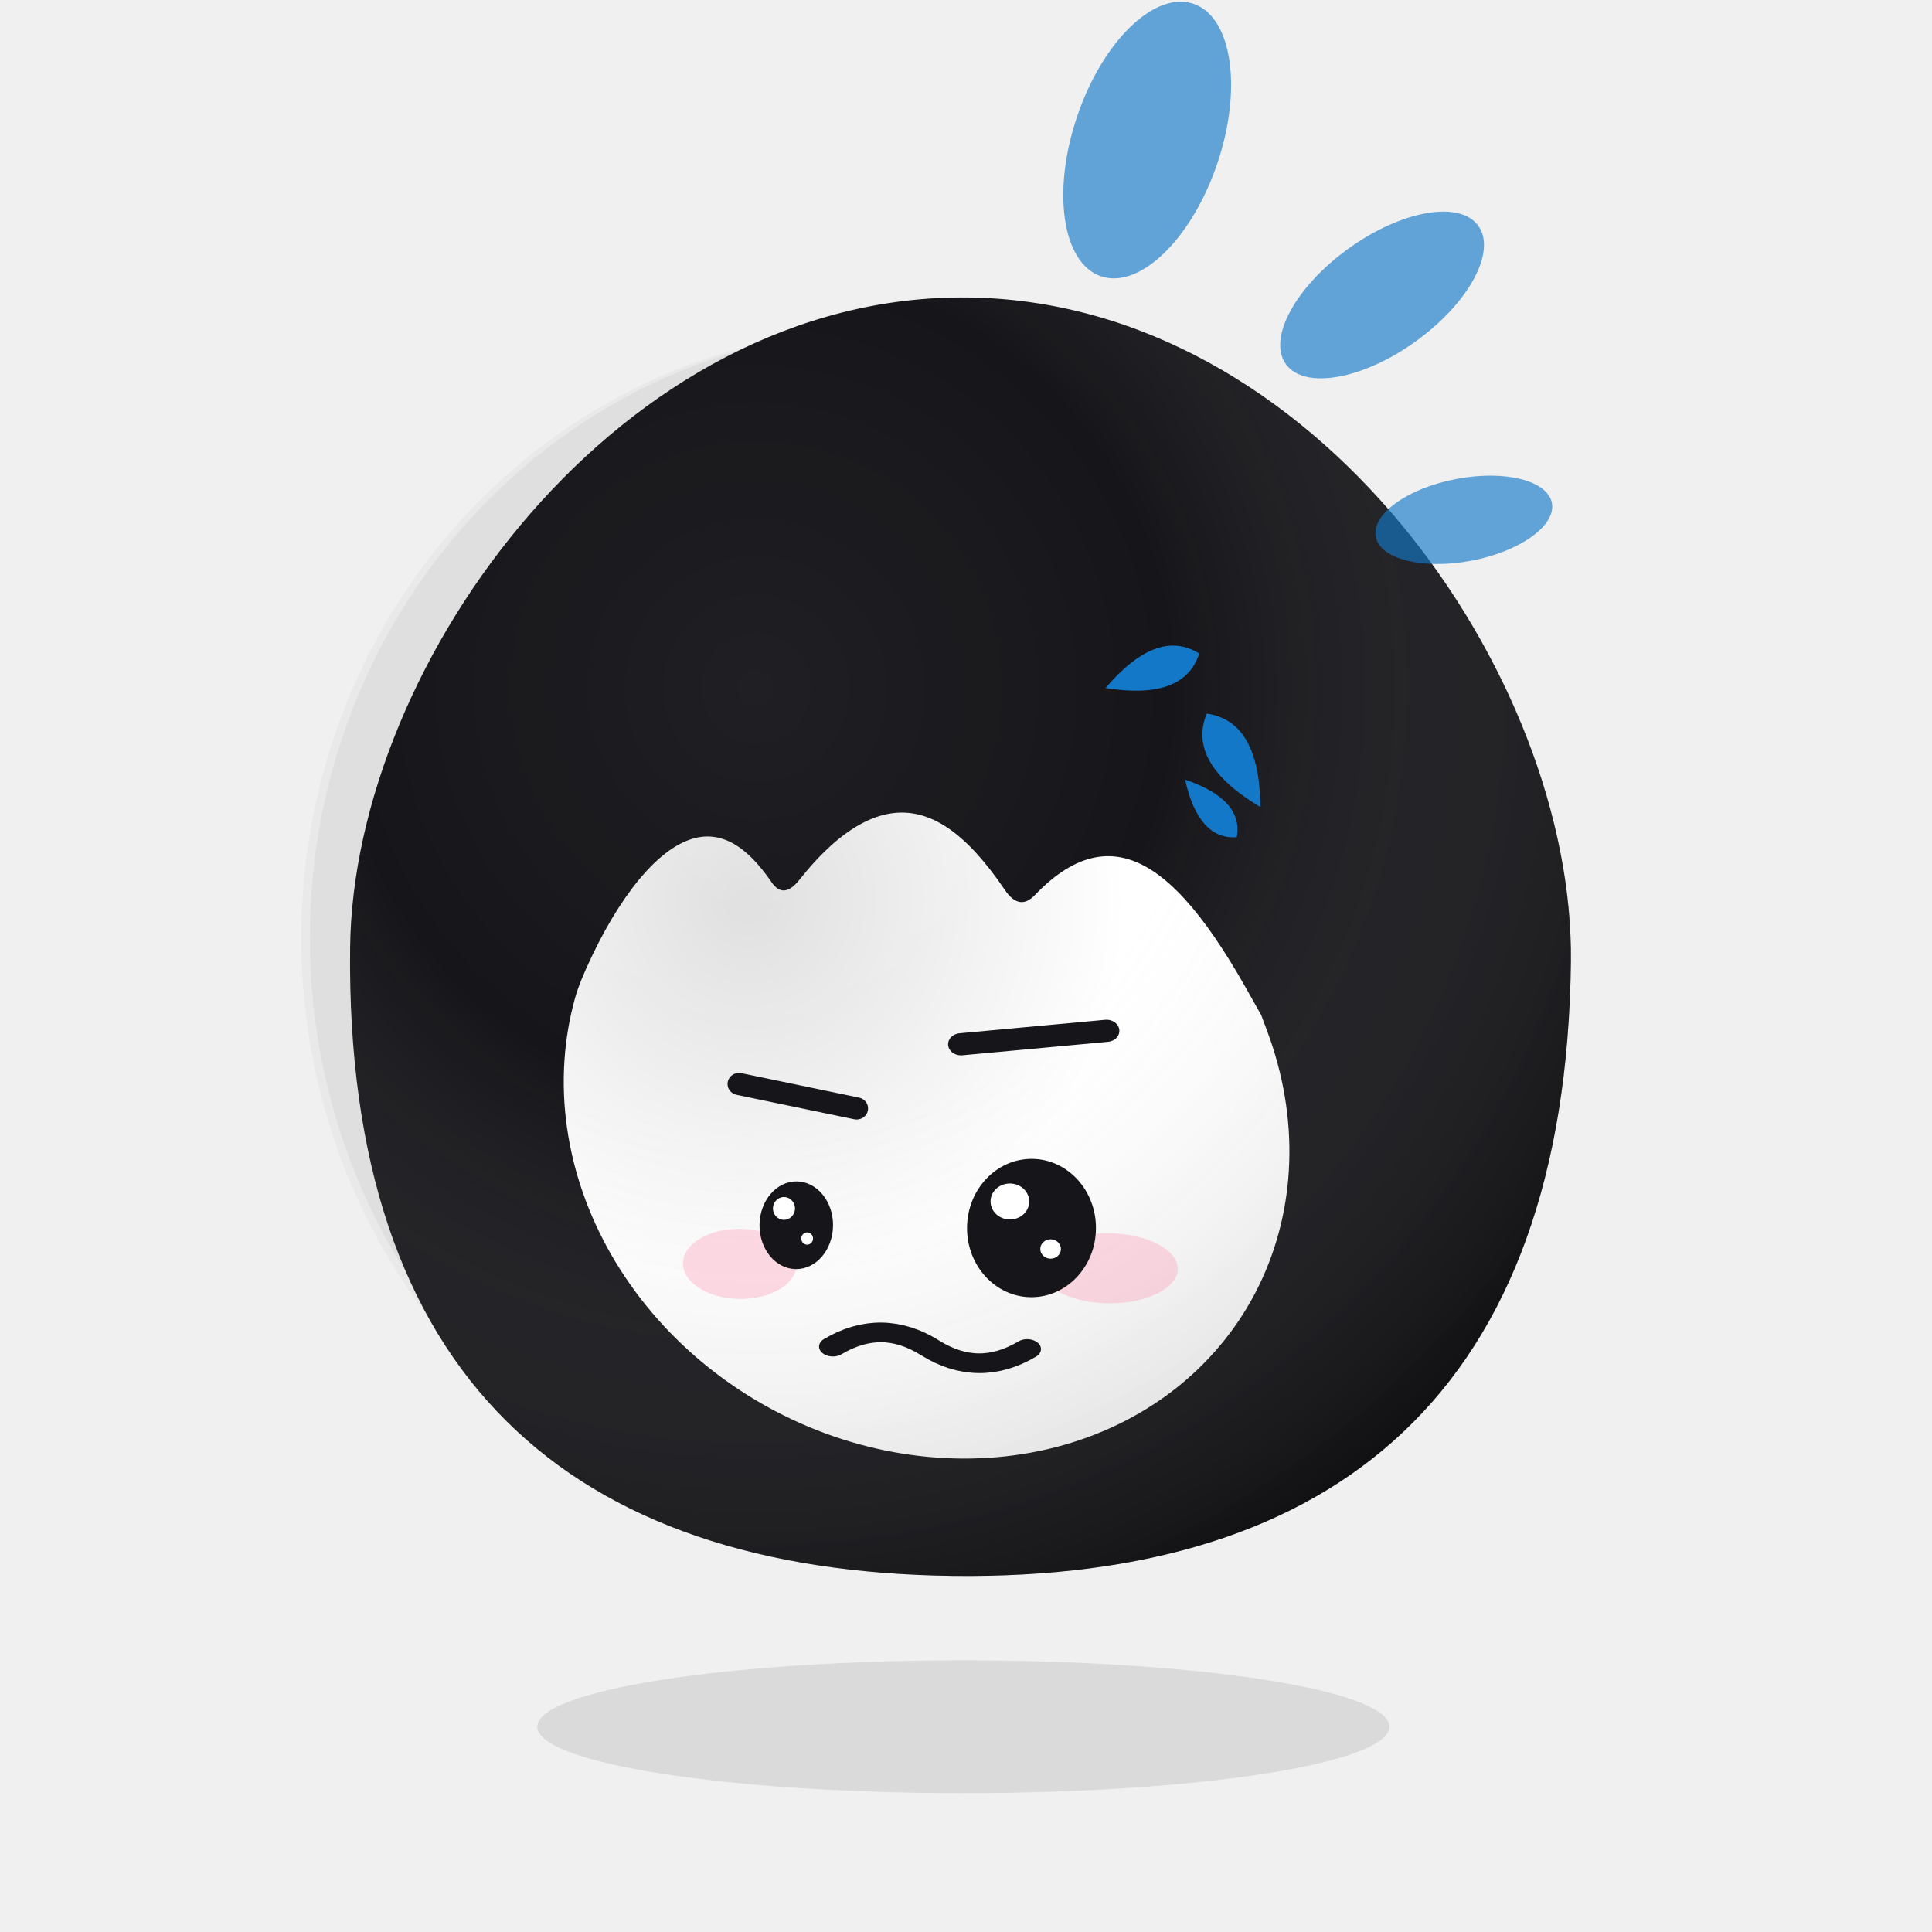
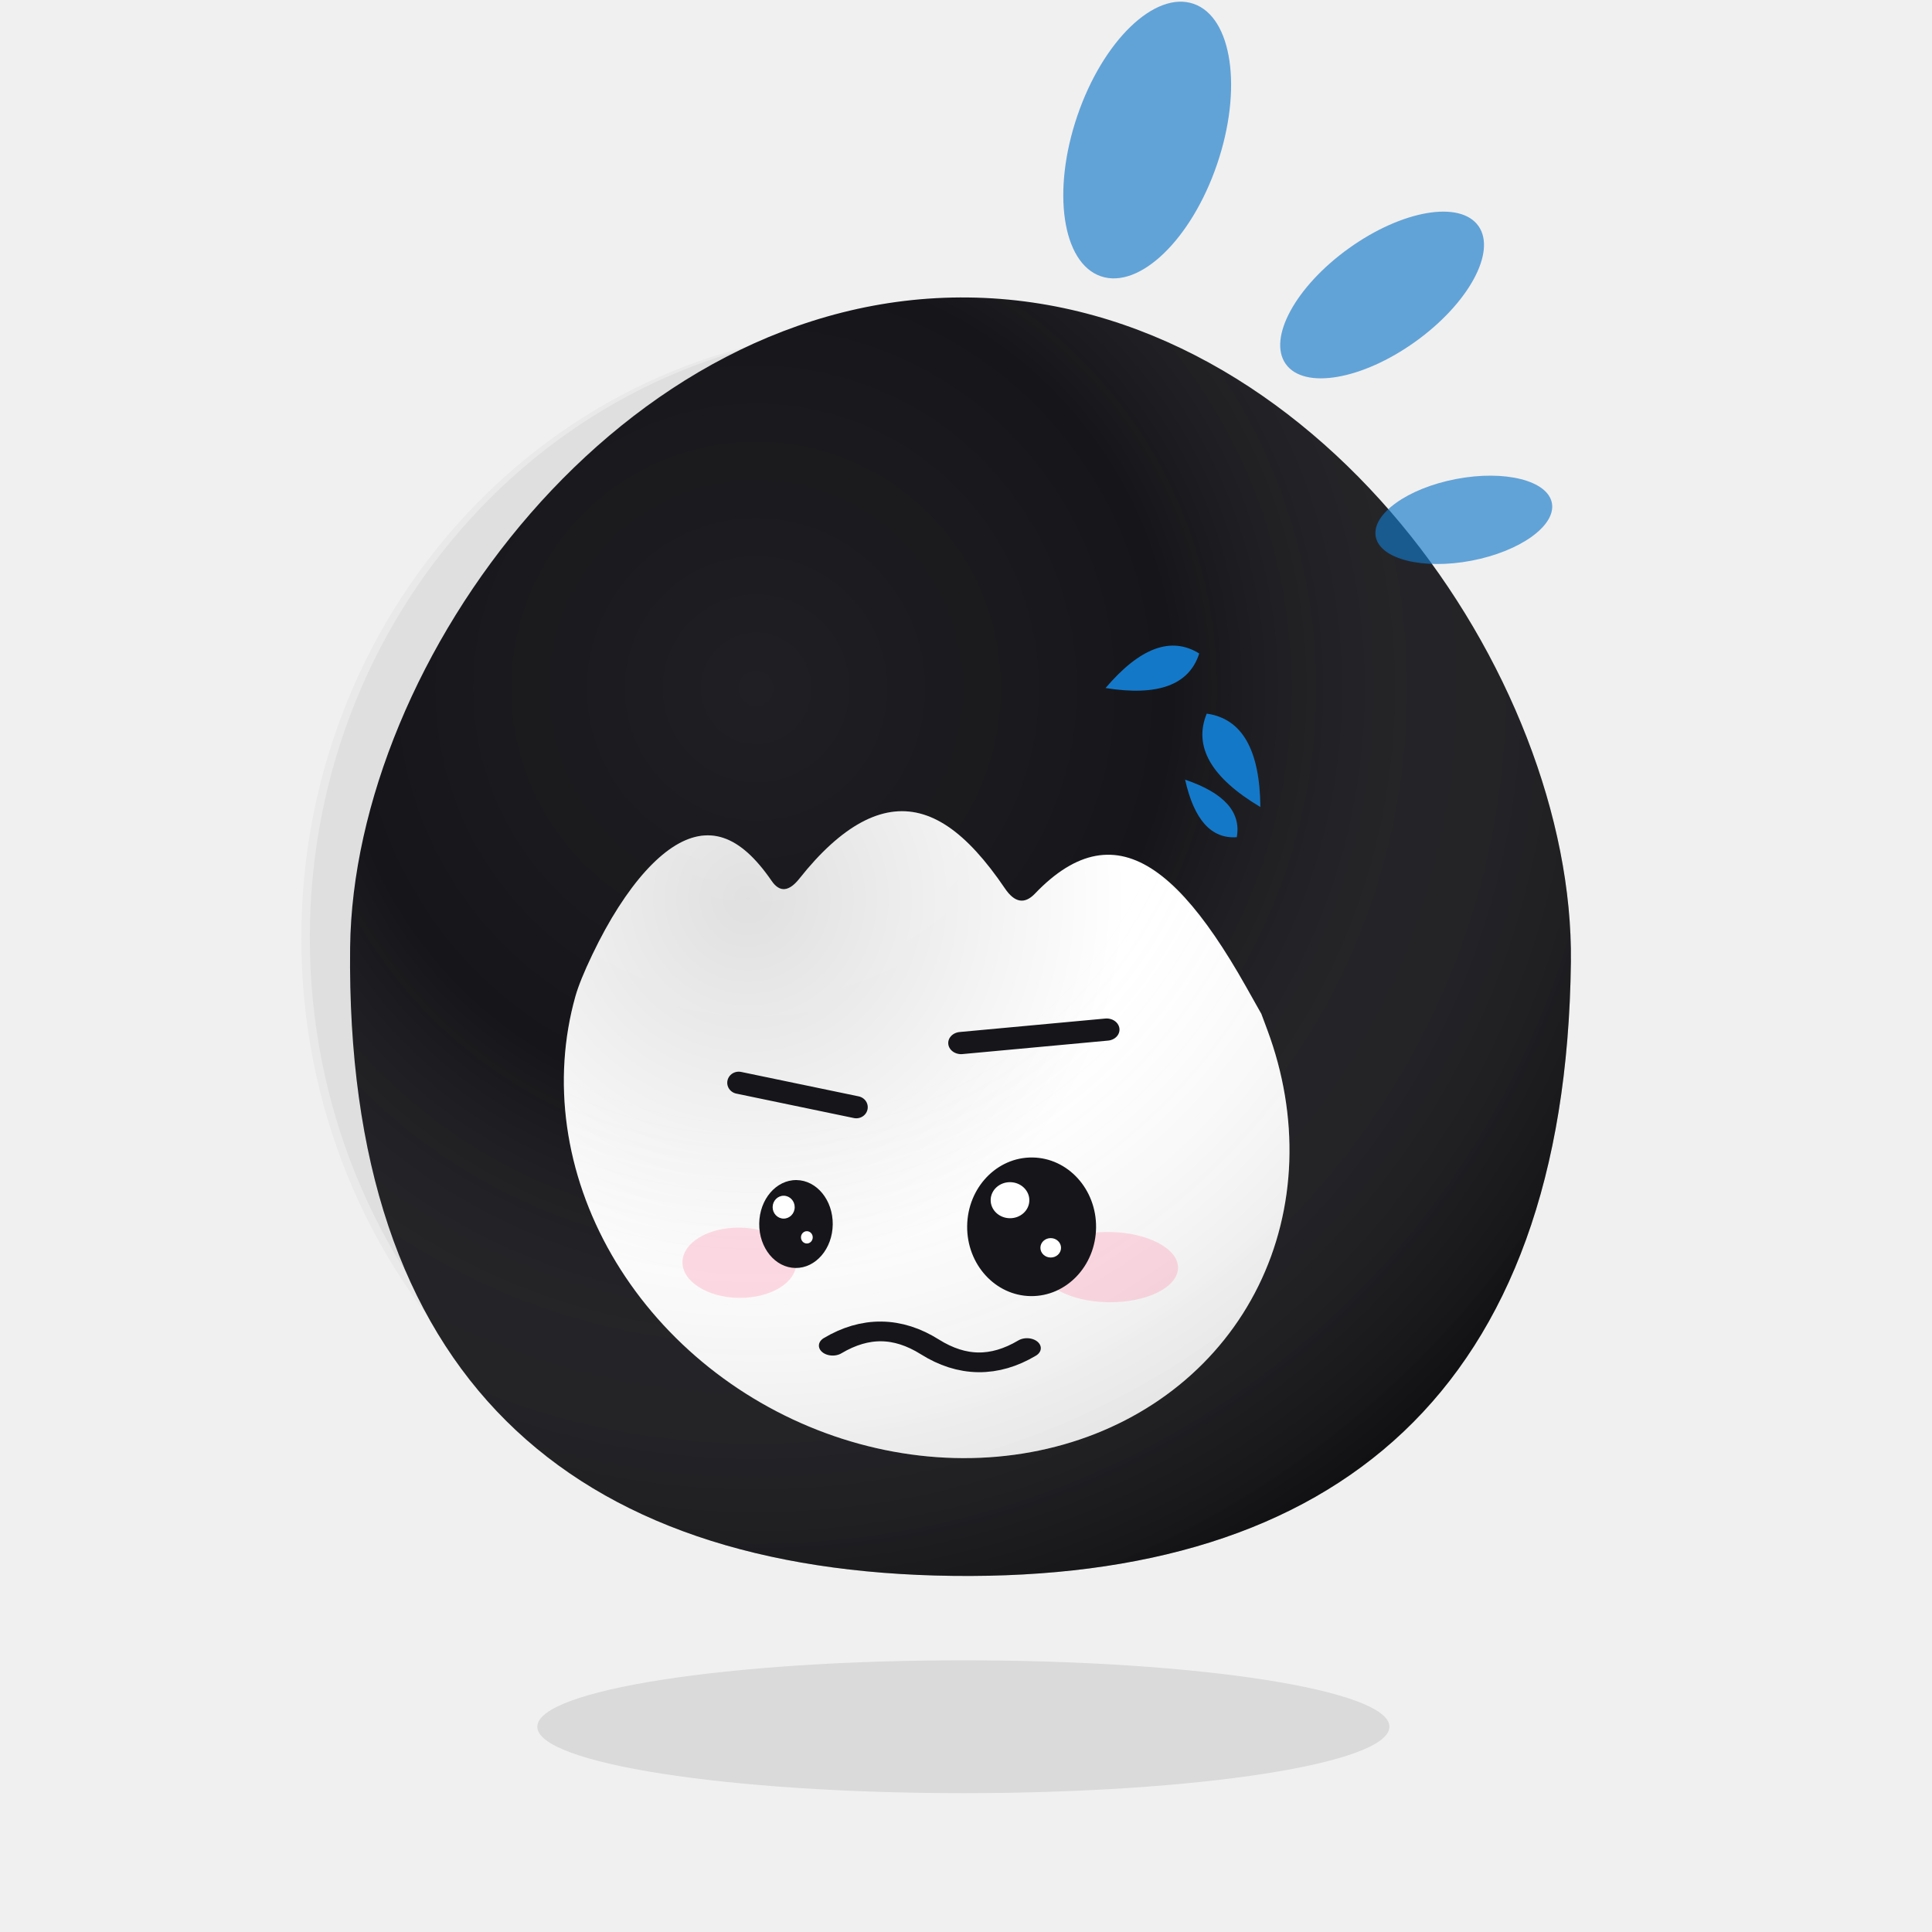
<svg xmlns="http://www.w3.org/2000/svg" width="320" height="320" viewBox="0 0 320 320">
  <defs>
    <radialGradient id="bg0" gradientUnits="userSpaceOnUse" cx="-34" cy="-40" r="162" fx="-34" fy="-40">
      <stop offset="0" stop-color="rgba(255,255,255,0.043)" />
      <stop offset="0.42" stop-color="rgba(255,255,255,0)" />
      <stop offset="1" stop-color="rgba(0,0,0,0.272)" />
    </radialGradient>
    <clipPath id="bc1">
      <path d="M0 -102.44C55.94 -102.44 98.5 -43.025 98.5 2.868C98.5 71.708 61.733 102.44 0 102.44C-61.733 102.44 -98.5 71.708 -98.5 2.868C-98.5 -43.025 -55.94 -102.44 0 -102.44ZM2.919 -96.979C54.944 -96.979 94.524 -40.535 94.524 3.063C94.524 68.461 60.331 97.657 2.919 97.657C-54.493 97.657 -88.686 68.461 -88.686 3.063C-88.686 -40.535 -49.105 -96.979 2.919 -96.979Z" transform="matrix(1.011 0.012 -0.012 1.018 159.126 155.144)" />
    </clipPath>
    <clipPath id="bc2">
-       <path d="M49.381 12.192Q49.381 12.192 50.394 14.795Q51.407 17.399 52.159 20.055Q52.911 22.712 53.396 25.398Q53.88 28.083 54.093 30.772Q54.305 33.46 54.243 36.127Q54.181 38.794 53.845 41.415Q53.509 44.035 52.903 46.585Q52.297 49.134 51.426 51.589Q50.555 54.044 49.428 56.383Q48.3 58.721 46.927 60.921Q45.554 63.121 43.947 65.162Q42.341 67.204 40.517 69.07Q38.693 70.935 36.667 72.607Q34.642 74.28 32.434 75.745Q30.226 77.209 27.857 78.454Q25.487 79.698 22.977 80.711Q20.467 81.724 17.839 82.496Q15.211 83.269 12.49 83.796Q9.769 84.322 6.979 84.597Q4.189 84.873 1.355 84.894Q-1.478 84.916 -4.33 84.685Q-7.181 84.453 -10.025 83.97Q-12.868 83.487 -15.678 82.757Q-18.488 82.027 -21.238 81.056Q-23.988 80.084 -26.653 78.881Q-29.319 77.677 -31.875 76.251Q-34.431 74.825 -36.854 73.19Q-39.278 71.554 -41.545 69.723Q-43.813 67.893 -45.904 65.883Q-47.995 63.873 -49.889 61.702Q-51.784 59.531 -53.464 57.219Q-55.144 54.906 -56.593 52.473Q-58.043 50.04 -59.248 47.508Q-60.454 44.977 -61.403 42.37Q-62.352 39.763 -63.037 37.105Q-63.721 34.447 -64.134 31.762Q-64.547 29.078 -64.684 26.392Q-64.821 23.706 -64.681 21.044Q-64.542 18.381 -64.127 15.767Q-63.712 13.154 -63.025 10.613Q-62.339 8.072 -60.317 3.76Q-58.296 -0.553 -56.132 -3.981Q-53.968 -7.409 -51.776 -9.87Q-49.583 -12.33 -47.43 -13.78Q-45.276 -15.23 -43.191 -15.644Q-41.106 -16.058 -39.086 -15.414Q-37.065 -14.77 -35.079 -13.044Q-33.094 -11.318 -31.09 -8.489Q-29.087 -5.66 -26.542 -8.929Q-23.996 -12.198 -21.485 -14.51Q-18.975 -16.821 -16.526 -18.171Q-14.076 -19.521 -11.69 -19.912Q-9.303 -20.303 -6.962 -19.738Q-4.621 -19.172 -2.296 -17.646Q0.029 -16.121 2.377 -13.63Q4.726 -11.139 7.139 -7.687Q9.552 -4.235 12.055 -6.898Q14.558 -9.561 17.023 -11.123Q19.487 -12.684 21.92 -13.164Q24.354 -13.644 26.777 -13.064Q29.201 -12.484 31.642 -10.864Q34.083 -9.245 36.568 -6.612Q39.053 -3.979 41.602 -0.377Q44.15 3.225 46.766 7.708Q49.381 12.192 49.381 12.192Z" transform="matrix(1.011 0.012 -0.012 1.018 159.126 155.144)" />
+       <path d="M49.395 11.98Q49.395 11.98 50.408 14.586Q51.421 17.192 52.173 19.852Q52.925 22.512 53.41 25.201Q53.894 27.89 54.107 30.583Q54.319 33.275 54.257 35.946Q54.195 38.617 53.859 41.241Q53.523 43.866 52.917 46.42Q52.311 48.973 51.44 51.433Q50.569 53.892 49.441 56.234Q48.314 58.577 46.941 60.781Q45.568 62.985 43.961 65.031Q42.355 67.077 40.531 68.947Q38.706 70.816 36.681 72.493Q34.656 74.169 32.448 75.638Q30.24 77.106 27.871 78.354Q25.501 79.602 22.991 80.618Q20.481 81.634 17.853 82.41Q15.225 83.186 12.504 83.715Q9.783 84.244 6.993 84.522Q4.203 84.8 1.369 84.824Q-1.464 84.848 -4.316 84.618Q-7.167 84.388 -10.011 83.906Q-12.855 83.425 -15.664 82.695Q-18.474 81.966 -21.224 80.995Q-23.974 80.024 -26.64 78.821Q-29.305 77.617 -31.861 76.191Q-34.417 74.765 -36.84 73.129Q-39.264 71.492 -41.531 69.661Q-43.799 67.829 -45.89 65.817Q-47.981 63.806 -49.875 61.633Q-51.77 59.461 -53.45 57.146Q-55.13 54.831 -56.58 52.395Q-58.029 49.96 -59.234 47.425Q-60.44 44.891 -61.389 42.281Q-62.339 39.671 -63.023 37.009Q-63.707 34.348 -64.12 31.66Q-64.533 28.972 -64.67 26.282Q-64.807 23.592 -64.667 20.926Q-64.528 18.26 -64.113 15.642Q-63.698 13.024 -63.011 10.479Q-62.325 7.934 -60.303 3.614Q-58.282 -0.707 -56.118 -4.141Q-53.955 -7.574 -51.762 -10.04Q-49.569 -12.505 -47.416 -13.959Q-45.262 -15.414 -43.177 -15.832Q-41.092 -16.25 -39.072 -15.61Q-37.052 -14.97 -35.066 -13.248Q-33.08 -11.526 -31.077 -8.701Q-29.073 -5.875 -26.528 -9.147Q-23.982 -12.418 -21.471 -14.731Q-18.961 -17.045 -16.512 -18.396Q-14.062 -19.747 -11.676 -20.14Q-9.289 -20.532 -6.948 -19.968Q-4.608 -19.405 -2.282 -17.881Q0.043 -16.357 2.391 -13.867Q4.739 -11.378 7.152 -7.927Q9.565 -4.476 12.069 -7.138Q14.572 -9.801 17.036 -11.361Q19.501 -12.922 21.934 -13.401Q24.368 -13.879 26.791 -13.298Q29.215 -12.717 31.656 -11.096Q34.097 -9.476 36.582 -6.841Q39.067 -4.206 41.615 -0.602Q44.164 3.003 46.779 7.491Q49.395 11.98 49.395 11.98Z" transform="matrix(1.011 0.012 -0.012 1.018 159.126 155.144)" />
    </clipPath>
-     <radialGradient id="bg1" gradientUnits="userSpaceOnUse" cx="-34.994" cy="-5.595" r="103.362" fx="-34.994" fy="-5.595">
+     <radialGradient id="bg1" gradientUnits="userSpaceOnUse" cx="-34.98" cy="-5.791" r="103.507" fx="-34.98" fy="-5.791">
      <stop offset="0" stop-color="rgba(0,0,0,0.128)" />
      <stop offset="0.6" stop-color="rgba(0,0,0,0)" />
    </radialGradient>
    <radialGradient id="bg2" gradientUnits="userSpaceOnUse" cx="-34" cy="-40" r="162" fx="-34" fy="-40">
      <stop offset="0" stop-color="rgba(255,255,255,0.1)" />
      <stop offset="0.42" stop-color="rgba(255,255,255,0)" />
      <stop offset="1" stop-color="rgba(0,0,0,0.2)" />
    </radialGradient>
  </defs>
  <path d="M70.128 126C70.128 132.075 38.535 137 -0.437 137C-39.409 137 -71.002 132.075 -71.002 126C-71.002 119.925 -39.409 115 -0.437 115C38.535 115 70.128 119.925 70.128 126" fill="rgba(22,22,26,0.13)" fill-opacity="0.8" transform="matrix(1 0 0 1 160 160)" />
  <path d="M97 0C97 55.714 53.572 100.88 0 100.88C-53.572 100.88 -97 55.714 -97 0C-97 -55.714 -53.572 -100.88 0 -100.88C53.572 -100.88 97 -55.714 97 0" fill="#16161A" fill-opacity="0.028" transform="matrix(1 0 0 1 146.907 155.393)" />
  <path d="M97 0C97 55.714 53.572 100.88 0 100.88C-53.572 100.88 -97 55.714 -97 0C-97 -55.714 -53.572 -100.88 0 -100.88C53.572 -100.88 97 -55.714 97 0" fill="#16161A" fill-opacity="0.043" transform="matrix(1 0 0 1 148.316 155.334)" />
  <path d="M97 0C97 55.714 53.572 100.88 0 100.88C-53.572 100.88 -97 55.714 -97 0C-97 -55.714 -53.572 -100.88 0 -100.88C53.572 -100.88 97 -55.714 97 0" fill="#16161A" fill-opacity="0.142" transform="matrix(1 0 0 1 159.126 155.144)" />
  <path d="M2.919 -98.461C55.736 -98.461 95.919 -41.157 95.919 3.105C95.919 69.499 61.206 99.139 2.919 99.139C-55.367 99.139 -90.081 69.499 -90.081 3.105C-90.081 -41.157 -49.897 -98.461 2.919 -98.461Z" fill="#16161A" transform="matrix(1.011 0.012 -0.012 1.018 159.126 155.144)" />
  <path d="M0 -104C56.792 -104 100 -43.68 100 2.912C100 72.8 62.674 104 0 104C-62.674 104 -100 72.8 -100 2.912C-100 -43.68 -56.792 -104 0 -104Z" fill="#16161A" transform="matrix(1.011 0.012 -0.012 1.018 159.126 155.144)" />
  <path d="M0 -104C56.792 -104 100 -43.68 100 2.912C100 72.8 62.674 104 0 104C-62.674 104 -100 72.8 -100 2.912C-100 -43.68 -56.792 -104 0 -104ZM2.919 -98.461C55.736 -98.461 95.919 -41.157 95.919 3.105C95.919 69.499 61.206 99.139 2.919 99.139C-55.367 99.139 -90.081 69.499 -90.081 3.105C-90.081 -41.157 -49.897 -98.461 2.919 -98.461Z" fill="url(#bg0)" transform="matrix(1.011 0.012 -0.012 1.018 159.126 155.144)" />
  <g clip-path="url(#bc1)">
-     <path d="M49.381 12.192Q49.381 12.192 50.394 14.795Q51.407 17.399 52.159 20.055Q52.911 22.712 53.396 25.398Q53.88 28.083 54.093 30.772Q54.305 33.46 54.243 36.127Q54.181 38.794 53.845 41.415Q53.509 44.035 52.903 46.585Q52.297 49.134 51.426 51.589Q50.555 54.044 49.428 56.383Q48.3 58.721 46.927 60.921Q45.554 63.121 43.947 65.162Q42.341 67.204 40.517 69.07Q38.693 70.935 36.667 72.607Q34.642 74.28 32.434 75.745Q30.226 77.209 27.857 78.454Q25.487 79.698 22.977 80.711Q20.467 81.724 17.839 82.496Q15.211 83.269 12.49 83.796Q9.769 84.322 6.979 84.597Q4.189 84.873 1.355 84.894Q-1.478 84.916 -4.33 84.685Q-7.181 84.453 -10.025 83.97Q-12.868 83.487 -15.678 82.757Q-18.488 82.027 -21.238 81.056Q-23.988 80.084 -26.653 78.881Q-29.319 77.677 -31.875 76.251Q-34.431 74.825 -36.854 73.19Q-39.278 71.554 -41.545 69.723Q-43.813 67.893 -45.904 65.883Q-47.995 63.873 -49.889 61.702Q-51.784 59.531 -53.464 57.219Q-55.144 54.906 -56.593 52.473Q-58.043 50.04 -59.248 47.508Q-60.454 44.977 -61.403 42.37Q-62.352 39.763 -63.037 37.105Q-63.721 34.447 -64.134 31.762Q-64.547 29.078 -64.684 26.392Q-64.821 23.706 -64.681 21.044Q-64.542 18.381 -64.127 15.767Q-63.712 13.154 -63.025 10.613Q-62.339 8.072 -60.317 3.76Q-58.296 -0.553 -56.132 -3.981Q-53.968 -7.409 -51.776 -9.87Q-49.583 -12.33 -47.43 -13.78Q-45.276 -15.23 -43.191 -15.644Q-41.106 -16.058 -39.086 -15.414Q-37.065 -14.77 -35.079 -13.044Q-33.094 -11.318 -31.09 -8.489Q-29.087 -5.66 -26.542 -8.929Q-23.996 -12.198 -21.485 -14.51Q-18.975 -16.821 -16.526 -18.171Q-14.076 -19.521 -11.69 -19.912Q-9.303 -20.303 -6.962 -19.738Q-4.621 -19.172 -2.296 -17.646Q0.029 -16.121 2.377 -13.63Q4.726 -11.139 7.139 -7.687Q9.552 -4.235 12.055 -6.898Q14.558 -9.561 17.023 -11.123Q19.487 -12.684 21.92 -13.164Q24.354 -13.644 26.777 -13.064Q29.201 -12.484 31.642 -10.864Q34.083 -9.245 36.568 -6.612Q39.053 -3.979 41.602 -0.377Q44.15 3.225 46.766 7.708Q49.381 12.192 49.381 12.192Z" fill="#FFFFFF" transform="matrix(1.011 0.012 -0.012 1.018 159.126 155.144)" />
+     <path d="M49.395 11.98Q49.395 11.98 50.408 14.586Q51.421 17.192 52.173 19.852Q52.925 22.512 53.41 25.201Q53.894 27.89 54.107 30.583Q54.319 33.275 54.257 35.946Q54.195 38.617 53.859 41.241Q53.523 43.866 52.917 46.42Q52.311 48.973 51.44 51.433Q50.569 53.892 49.441 56.234Q48.314 58.577 46.941 60.781Q45.568 62.985 43.961 65.031Q42.355 67.077 40.531 68.947Q38.706 70.816 36.681 72.493Q34.656 74.169 32.448 75.638Q30.24 77.106 27.871 78.354Q25.501 79.602 22.991 80.618Q20.481 81.634 17.853 82.41Q15.225 83.186 12.504 83.715Q9.783 84.244 6.993 84.522Q4.203 84.8 1.369 84.824Q-1.464 84.848 -4.316 84.618Q-7.167 84.388 -10.011 83.906Q-12.855 83.425 -15.664 82.695Q-18.474 81.966 -21.224 80.995Q-23.974 80.024 -26.64 78.821Q-29.305 77.617 -31.861 76.191Q-34.417 74.765 -36.84 73.129Q-39.264 71.492 -41.531 69.661Q-43.799 67.829 -45.89 65.817Q-47.981 63.806 -49.875 61.633Q-51.77 59.461 -53.45 57.146Q-55.13 54.831 -56.58 52.395Q-58.029 49.96 -59.234 47.425Q-60.44 44.891 -61.389 42.281Q-62.339 39.671 -63.023 37.009Q-63.707 34.348 -64.12 31.66Q-64.533 28.972 -64.67 26.282Q-64.807 23.592 -64.667 20.926Q-64.528 18.26 -64.113 15.642Q-63.698 13.024 -63.011 10.479Q-62.325 7.934 -60.303 3.614Q-58.282 -0.707 -56.118 -4.141Q-53.955 -7.574 -51.762 -10.04Q-49.569 -12.505 -47.416 -13.959Q-45.262 -15.414 -43.177 -15.832Q-41.092 -16.25 -39.072 -15.61Q-37.052 -14.97 -35.066 -13.248Q-33.08 -11.526 -31.077 -8.701Q-29.073 -5.875 -26.528 -9.147Q-23.982 -12.418 -21.471 -14.731Q-18.961 -17.045 -16.512 -18.396Q-14.062 -19.747 -11.676 -20.14Q-9.289 -20.532 -6.948 -19.968Q-4.608 -19.405 -2.282 -17.881Q0.043 -16.357 2.391 -13.867Q4.739 -11.378 7.152 -7.927Q9.565 -4.476 12.069 -7.138Q14.572 -9.801 17.036 -11.361Q19.501 -12.922 21.934 -13.401Q24.368 -13.879 26.791 -13.298Q29.215 -12.717 31.656 -11.096Q34.097 -9.476 36.582 -6.841Q39.067 -4.206 41.615 -0.602Q44.164 3.003 46.779 7.491Q49.395 11.98 49.395 11.98Z" fill="#FFFFFF" transform="matrix(1.011 0.012 -0.012 1.018 159.126 155.144)" />
    <g clip-path="url(#bc2)">
-       <path d="M89.945 29.045C89.945 81.618 47.326 124.236 -5.247 124.236C-57.819 124.236 -100.438 81.618 -100.438 29.045C-100.438 -23.528 -57.819 -66.146 -5.247 -66.146C47.326 -66.146 89.945 -23.528 89.945 29.045" fill="url(#bg1)" transform="matrix(1.011 0.012 -0.012 1.018 159.126 155.144)" />
+       <path d="M89.959 28.898C89.959 81.471 47.34 124.089 -5.233 124.089C-57.805 124.089 -100.424 81.471 -100.424 28.898C-100.424 -23.675 -57.805 -66.293 -5.233 -66.293C47.34 -66.293 89.959 -23.675 89.959 28.898" fill="url(#bg1)" transform="matrix(1.011 0.012 -0.012 1.018 159.126 155.144)" />
    </g>
    <g clip-path="url(#bc2)">
-       <path d="M89.945 29.045C89.945 81.618 47.326 124.236 -5.247 124.236C-57.819 124.236 -100.438 81.618 -100.438 29.045C-100.438 -23.528 -57.819 -66.146 -5.247 -66.146C47.326 -66.146 89.945 -23.528 89.945 29.045" fill="url(#bg2)" transform="matrix(1.011 0.012 -0.012 1.018 159.126 155.144)" />
+       <path d="M89.959 28.898C89.959 81.471 47.34 124.089 -5.233 124.089C-57.805 124.089 -100.424 81.471 -100.424 28.898C-100.424 -23.675 -57.805 -66.293 -5.233 -66.293C47.34 -66.293 89.959 -23.675 89.959 28.898" fill="url(#bg2)" transform="matrix(1.011 0.012 -0.012 1.018 159.126 155.144)" />
    </g>
    <g clip-path="url(#bc2)">
-       <path d="M11.5 0C11.5 3.866 6.351 7 0 7C-6.351 7 -11.5 3.866 -11.5 0C-11.5 -3.866 -6.351 -7 0 -7C6.351 -7 11.5 -3.866 11.5 0" fill="rgba(255,138,168,0.42)" fill-opacity="0.7" transform="matrix(0.819 0.01 -0.01 0.829 122.541 209.341)" />
-       <path d="M11.5 0C11.5 3.866 6.351 7 0 7C-6.351 7 -11.5 3.866 -11.5 0C-11.5 -3.866 -6.351 -7 0 -7C6.351 -7 11.5 -3.866 11.5 0" fill="rgba(255,138,168,0.42)" fill-opacity="0.7" transform="matrix(0.994 0.012 -0.01 0.829 183.639 210.061)" />
+       <path d="M11.5 0C11.5 3.866 6.351 7 0 7C-6.351 7 -11.5 3.866 -11.5 0C-11.5 -3.866 -6.351 -7 0 -7C6.351 -7 11.5 -3.866 11.5 0" fill="rgba(255,138,168,0.42)" fill-opacity="0.7" transform="matrix(0.819 0.01 -0.01 0.831 122.457 209.15)" />
+       <path d="M11.5 0C11.5 3.866 6.351 7 0 7C-6.351 7 -11.5 3.866 -11.5 0C-11.5 -3.866 -6.351 -7 0 -7C6.351 -7 11.5 -3.866 11.5 0" fill="rgba(255,138,168,0.42)" fill-opacity="0.7" transform="matrix(0.994 0.012 -0.01 0.831 183.687 209.871)" />
    </g>
    <g clip-path="url(#bc2)">
-       <path d="M6.72 0C6.72 4.595 3.711 8.32 0 8.32C-3.711 8.32 -6.72 4.595 -6.72 0C-6.72 -4.595 -3.711 -8.32 0 -8.32C3.711 -8.32 6.72 -4.595 6.72 0" fill="#16161A" transform="matrix(0.906 0.011 -0.01 0.873 131.889 202.94)" />
-       <path d="M-0.269 -3.162C-0.269 -1.967 -1.171 -0.998 -2.285 -0.998C-3.398 -0.998 -4.301 -1.967 -4.301 -3.162C-4.301 -4.356 -3.398 -5.325 -2.285 -5.325C-1.171 -5.325 -0.269 -4.356 -0.269 -3.162" fill="#FFFFFF" transform="matrix(0.906 0.011 -0.01 0.873 131.889 202.94)" />
-       <path d="M3.091 2.496C3.091 3.139 2.61 3.661 2.016 3.661C1.422 3.661 0.941 3.139 0.941 2.496C0.941 1.853 1.422 1.331 2.016 1.331C2.61 1.331 3.091 1.853 3.091 2.496" fill="#FFFFFF" transform="matrix(0.906 0.011 -0.01 0.873 131.889 202.94)" />
-       <path d="M10.56 0C10.56 7.246 5.832 13.12 0 13.12C-5.832 13.12 -10.56 7.246 -10.56 0C-10.56 -7.246 -5.832 -13.12 0 -13.12C5.832 -13.12 10.56 -7.246 10.56 0" fill="#16161A" transform="matrix(1.011 0.012 -0.01 0.873 170.848 203.4)" />
-       <path d="M-0.422 -4.986C-0.422 -3.102 -1.841 -1.574 -3.59 -1.574C-5.34 -1.574 -6.758 -3.102 -6.758 -4.986C-6.758 -6.87 -5.34 -8.397 -3.59 -8.397C-1.841 -8.397 -0.422 -6.87 -0.422 -4.986" fill="#FFFFFF" transform="matrix(1.011 0.012 -0.01 0.873 170.848 203.4)" />
-       <path d="M4.858 3.936C4.858 4.95 4.101 5.773 3.168 5.773C2.235 5.773 1.478 4.95 1.478 3.936C1.478 2.922 2.235 2.099 3.168 2.099C4.101 2.099 4.858 2.922 4.858 3.936" fill="#FFFFFF" transform="matrix(1.011 0.012 -0.01 0.873 170.848 203.4)" />
-       <path d="M-11 0L11 0" fill="none" stroke="#16161A" stroke-width="4.2" stroke-linecap="round" stroke-linejoin="round" transform="matrix(0.885 0.184 -0.19 0.854 132.141 181.568)" />
-       <path d="M-12 0L12 0" fill="none" stroke="#16161A" stroke-width="4.2" stroke-linecap="round" stroke-linejoin="round" transform="matrix(1.005 -0.093 0.111 0.868 171.22 171.849)" />
-       <path d="M-16.32 0Q-8.16 -6.936 0 0Q8.16 6.936 16.32 0" fill="none" stroke="#16161A" stroke-width="4.6" stroke-linecap="round" stroke-linejoin="round" transform="matrix(0.987 0.012 -0.008 0.708 154.041 223.242)" />
+       <path d="M6.72 0C6.72 4.595 3.711 8.32 0 8.32C-3.711 8.32 -6.72 4.595 -6.72 0C-6.72 -4.595 -3.711 -8.32 0 -8.32C3.711 -8.32 6.72 -4.595 6.72 0" fill="#16161A" transform="matrix(0.906 0.011 -0.01 0.875 131.839 202.737)" />
+       <path d="M-0.269 -3.162C-0.269 -1.967 -1.171 -0.998 -2.285 -0.998C-3.398 -0.998 -4.301 -1.967 -4.301 -3.162C-4.301 -4.356 -3.398 -5.325 -2.285 -5.325C-1.171 -5.325 -0.269 -4.356 -0.269 -3.162" fill="#FFFFFF" transform="matrix(0.906 0.011 -0.01 0.875 131.839 202.737)" />
+       <path d="M3.091 2.496C3.091 3.139 2.61 3.661 2.016 3.661C1.422 3.661 0.941 3.139 0.941 2.496C0.941 1.853 1.422 1.331 2.016 1.331C2.61 1.331 3.091 1.853 3.091 2.496" fill="#FFFFFF" transform="matrix(0.906 0.011 -0.01 0.875 131.839 202.737)" />
+       <path d="M10.56 0C10.56 7.246 5.832 13.12 0 13.12C-5.832 13.12 -10.56 7.246 -10.56 0C-10.56 -7.246 -5.832 -13.12 0 -13.12C5.832 -13.12 10.56 -7.246 10.56 0" fill="#16161A" transform="matrix(1.011 0.012 -0.01 0.875 170.868 203.196)" />
+       <path d="M-0.422 -4.986C-0.422 -3.102 -1.841 -1.574 -3.59 -1.574C-5.34 -1.574 -6.758 -3.102 -6.758 -4.986C-6.758 -6.87 -5.34 -8.397 -3.59 -8.397C-1.841 -8.397 -0.422 -6.87 -0.422 -4.986" fill="#FFFFFF" transform="matrix(1.011 0.012 -0.01 0.875 170.868 203.196)" />
+       <path d="M4.858 3.936C4.858 4.95 4.101 5.773 3.168 5.773C2.235 5.773 1.478 4.95 1.478 3.936C1.478 2.922 2.235 2.099 3.168 2.099C4.101 2.099 4.858 2.922 4.858 3.936" fill="#FFFFFF" transform="matrix(1.011 0.012 -0.01 0.875 170.868 203.196)" />
+       <path d="M-11 0L11 0" fill="none" stroke="#16161A" stroke-width="4.2" stroke-linecap="round" stroke-linejoin="round" transform="matrix(0.885 0.184 -0.19 0.855 132.09 181.364)" />
+       <path d="M-12 0L12 0" fill="none" stroke="#16161A" stroke-width="4.2" stroke-linecap="round" stroke-linejoin="round" transform="matrix(1.005 -0.093 0.111 0.87 171.24 171.646)" />
+       <path d="M-16.32 0Q-8.16 -6.936 0 0Q8.16 6.936 16.32 0" fill="none" stroke="#16161A" stroke-width="4.6" stroke-linecap="round" stroke-linejoin="round" transform="matrix(0.987 0.012 -0.008 0.71 154.012 223.086)" />
    </g>
  </g>
  <path d="M12.099 0C12.099 12.939 6.682 23.428 0 23.428C-6.682 23.428 -12.099 12.939 -12.099 0C-12.099 -12.939 -6.682 -23.428 0 -23.428C6.682 -23.428 12.099 -12.939 12.099 0" fill="#1478C9" fill-opacity="0.644" transform="matrix(0.957 0.33 -0.328 0.963 190.012 23.194)" />
  <path d="M9.344 0C9.344 10.697 5.161 19.368 0 19.368C-5.161 19.368 -9.344 10.697 -9.344 0C-9.344 -10.697 -5.161 -19.368 0 -19.368C5.161 -19.368 9.344 -10.697 9.344 0" fill="#1478C9" fill-opacity="0.644" transform="matrix(0.587 0.829 -0.824 0.59 228.919 48.86)" />
  <path d="M6.763 0C6.763 8.105 3.735 14.676 0 14.676C-3.735 14.676 -6.763 8.105 -6.763 0C-6.763 -8.105 -3.735 -14.676 0 -14.676C3.735 -14.676 6.763 -8.105 6.763 0" fill="#1478C9" fill-opacity="0.644" transform="matrix(0.189 1 -0.994 0.19 242.454 86.102)" />
  <path d="M0 -10.086Q6.983 2.328 0 7.758Q-6.983 2.328 0 -10.086" fill="#1478C9" transform="matrix(-0.867 0.498 -0.498 -0.867 203.735 124.925)" />
  <path d="M0 -9.348Q6.472 2.157 0 7.191Q-6.472 2.157 0 -9.348" fill="#1478C9" transform="matrix(-0.346 -0.938 0.938 -0.346 191.883 110.725)" />
  <path d="M0 -7.24Q5.013 1.671 0 5.569Q-5.013 1.671 0 -7.24" fill="#1478C9" transform="matrix(0.744 -0.668 0.668 0.744 201.129 134.524)" />
</svg>
